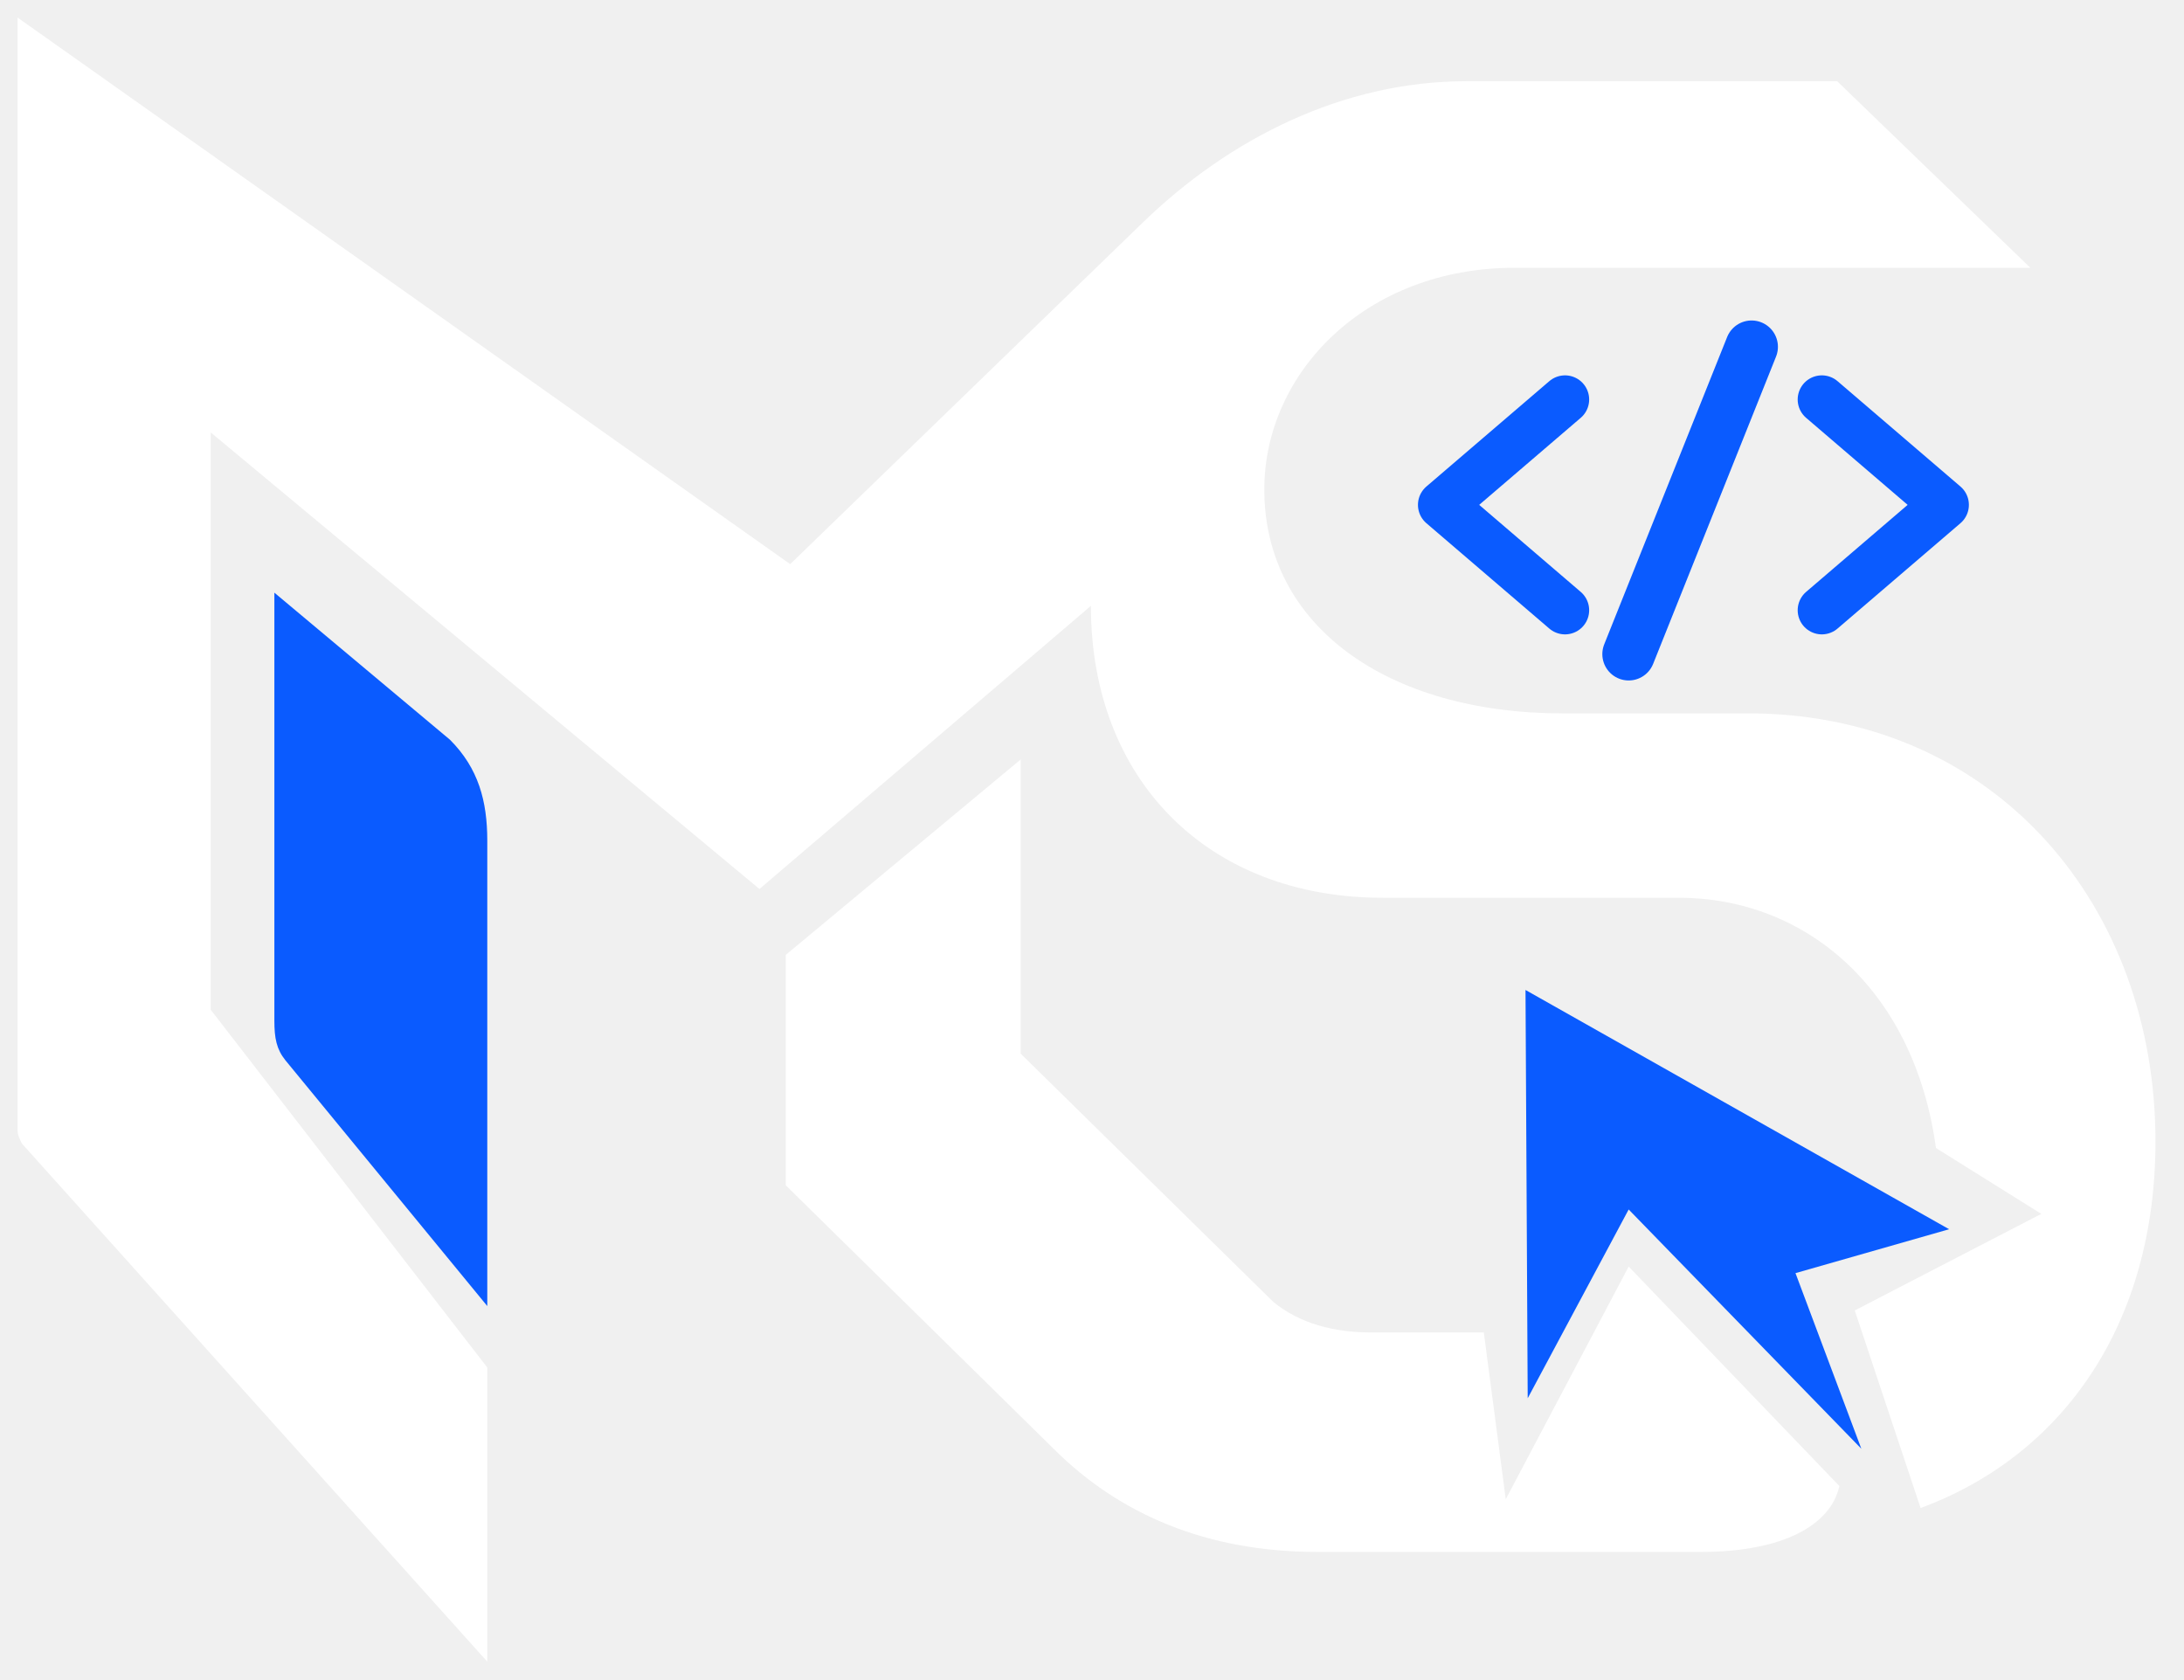
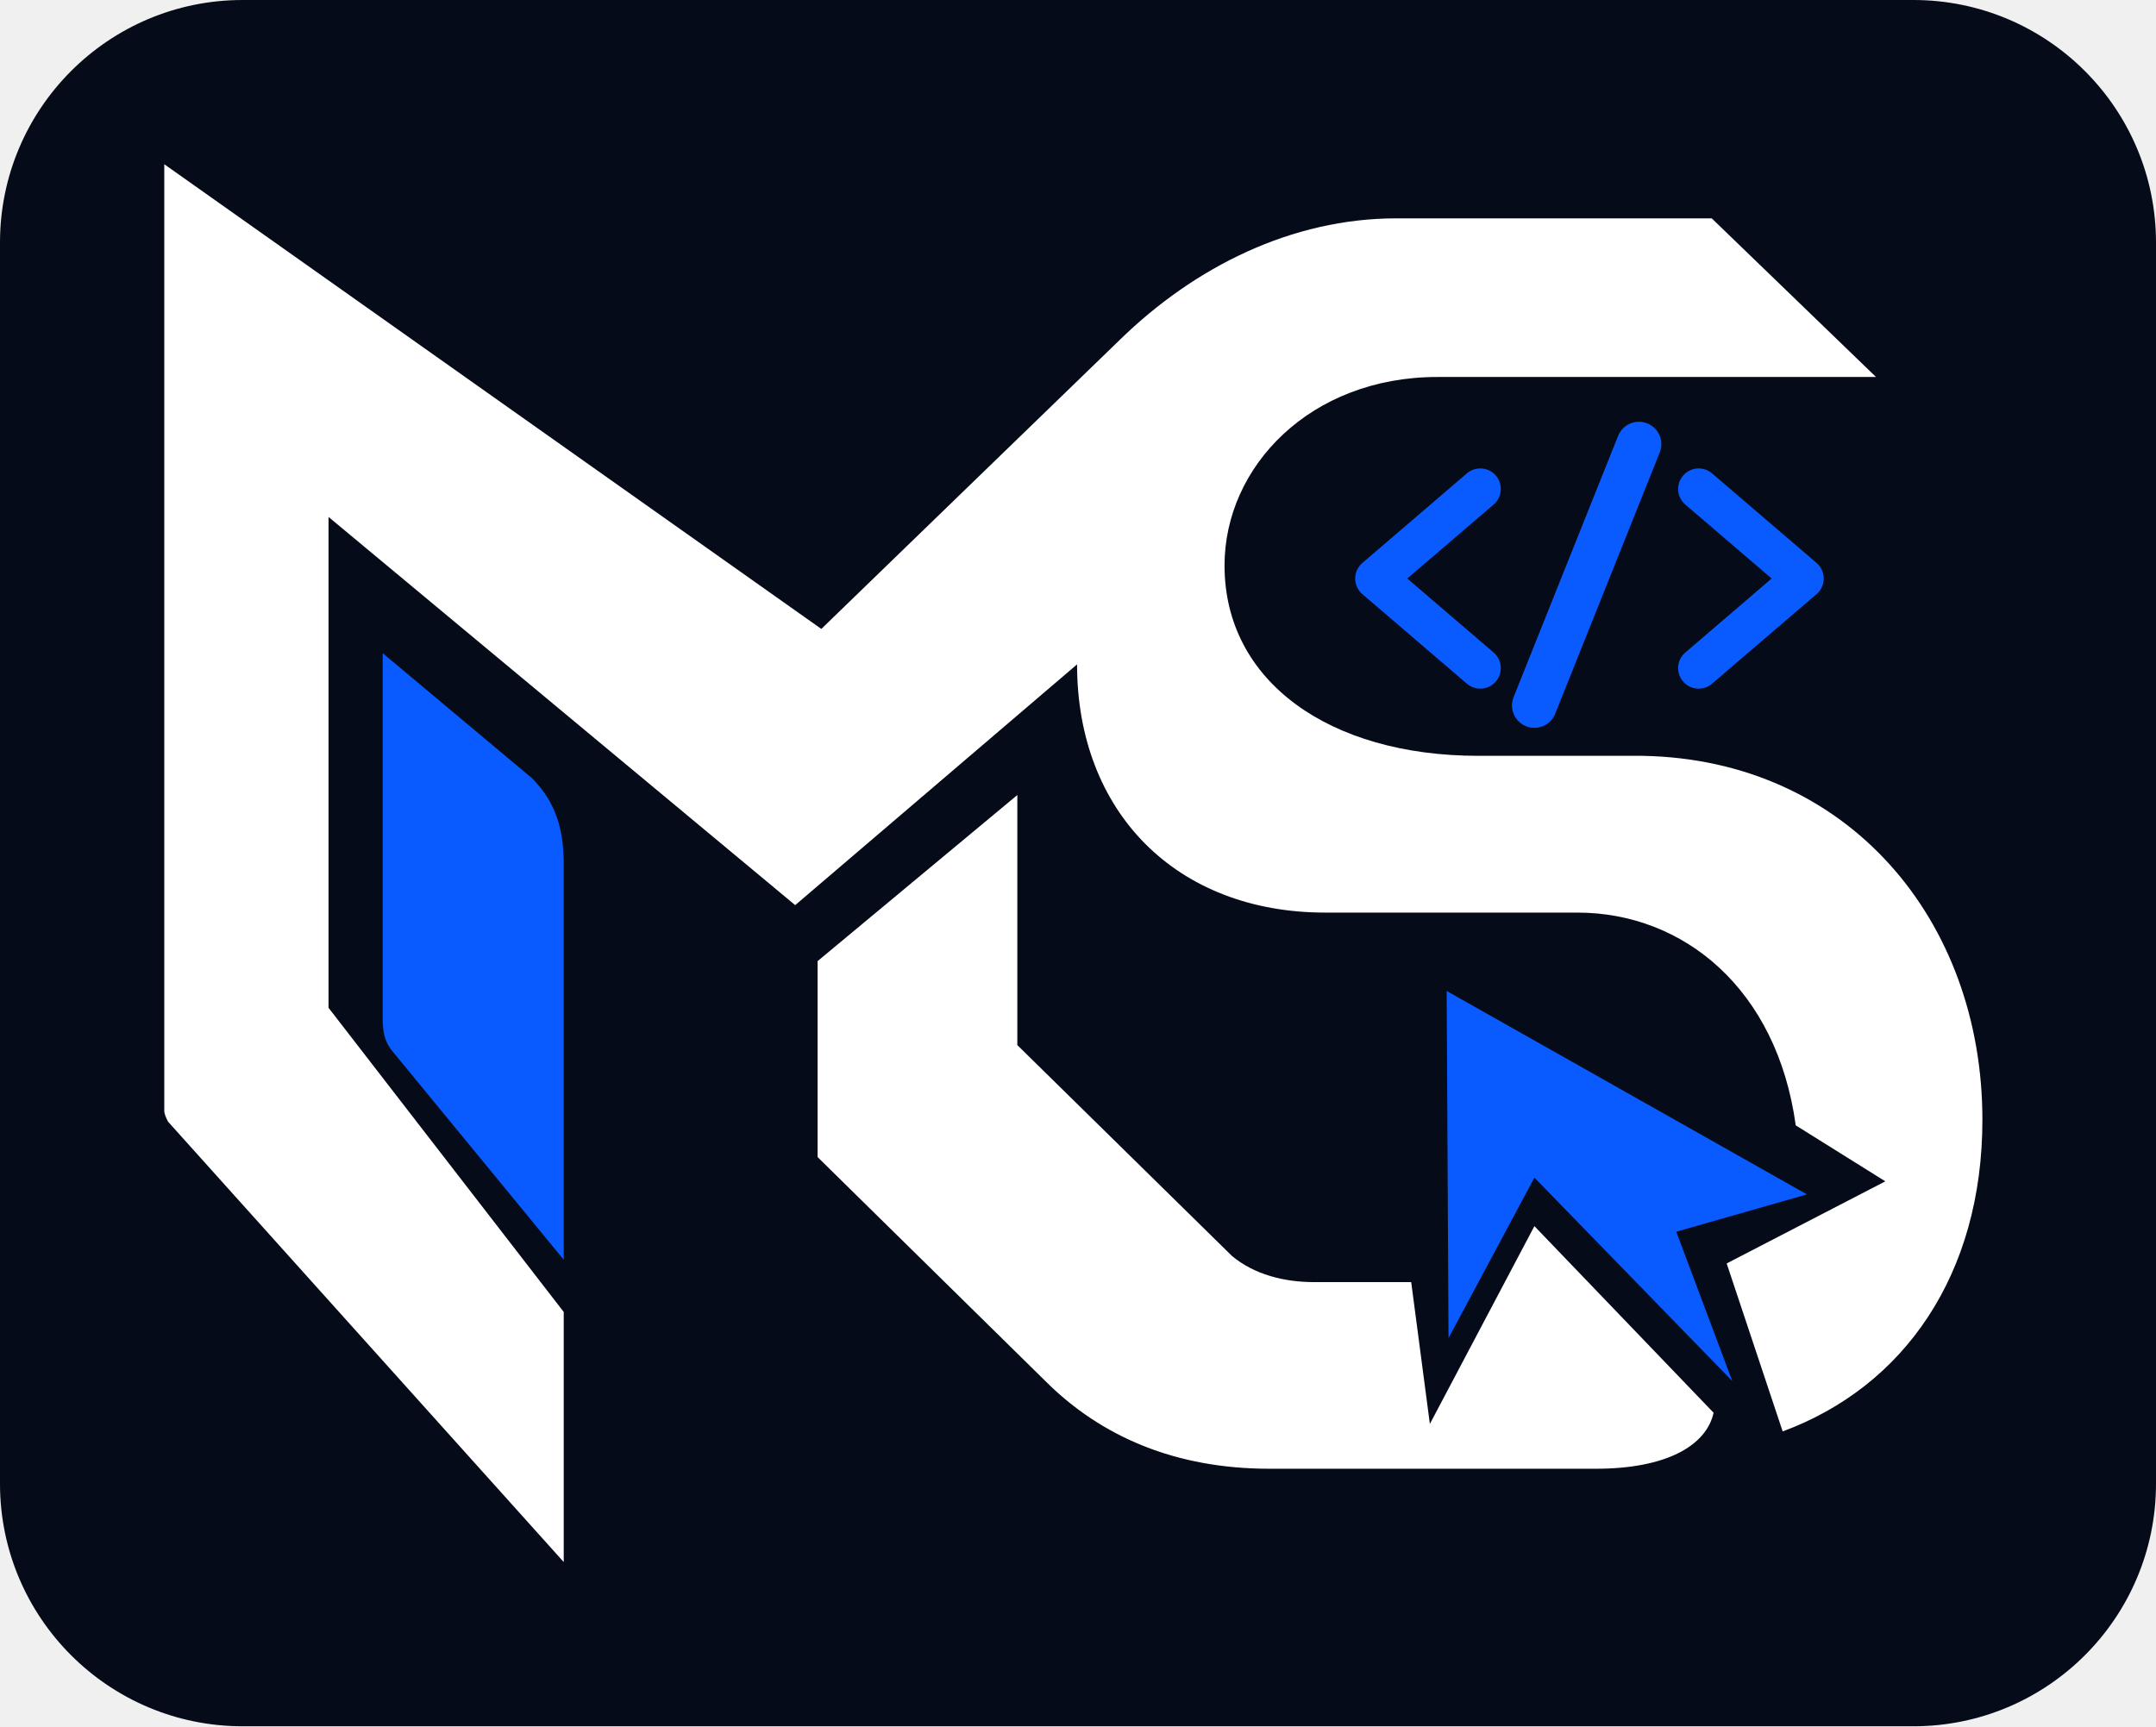
- <svg xmlns="http://www.w3.org/2000/svg" viewBox="140 255 995 765" fill="none">
+ <svg xmlns="http://www.w3.org/2000/svg" viewBox="60 175 1155 925" fill="none" role="img" aria-label="Mohamed Selim logo">
+   <rect x="60" y="175" width="1155" height="925" rx="130" fill="#050B18" />
  <g fill="#FFFFFF">
    <path d="M148 263L500 512L660 357C700 318 752 292 808 292H977L1065 377H830C762 377 716 425 716 478C716 540 772 580 852 580H940C1050 582 1122 668 1122 775C1122 858 1080 918 1015 942L985 852L1070 808L1022 778C1012 705 962 664 905 664H770C690 664 637 610 637 531L486 660L236 452V715L362 878V1012L150 776C149 774 148 772 148 770Z" />
    <path d="M498 690L605 601V735L720 848C732 858 748 862 764 862H816L826 938L882 832L978 932C974 950 952 962 915 962H740C690 962 650 945 620 915L498 795Z" />
  </g>
  <g fill="#0A5BFF">
    <path d="M265 525L345 592C358 605 362 620 362 638V850L270 738C266 733 265 728 265 720Z" />
    <path d="M835 706L1028 815L958 835L988 915L882 806L836 892Z" />
  </g>
  <g stroke="#0A5BFF" stroke-linecap="round" stroke-linejoin="round">
    <path d="M853 437L797 485L853 533" stroke-width="22" />
    <path d="M938 413L882 553" stroke-width="24" />
    <path d="M970 437L1026 485L970 533" stroke-width="22" />
  </g>
</svg>
